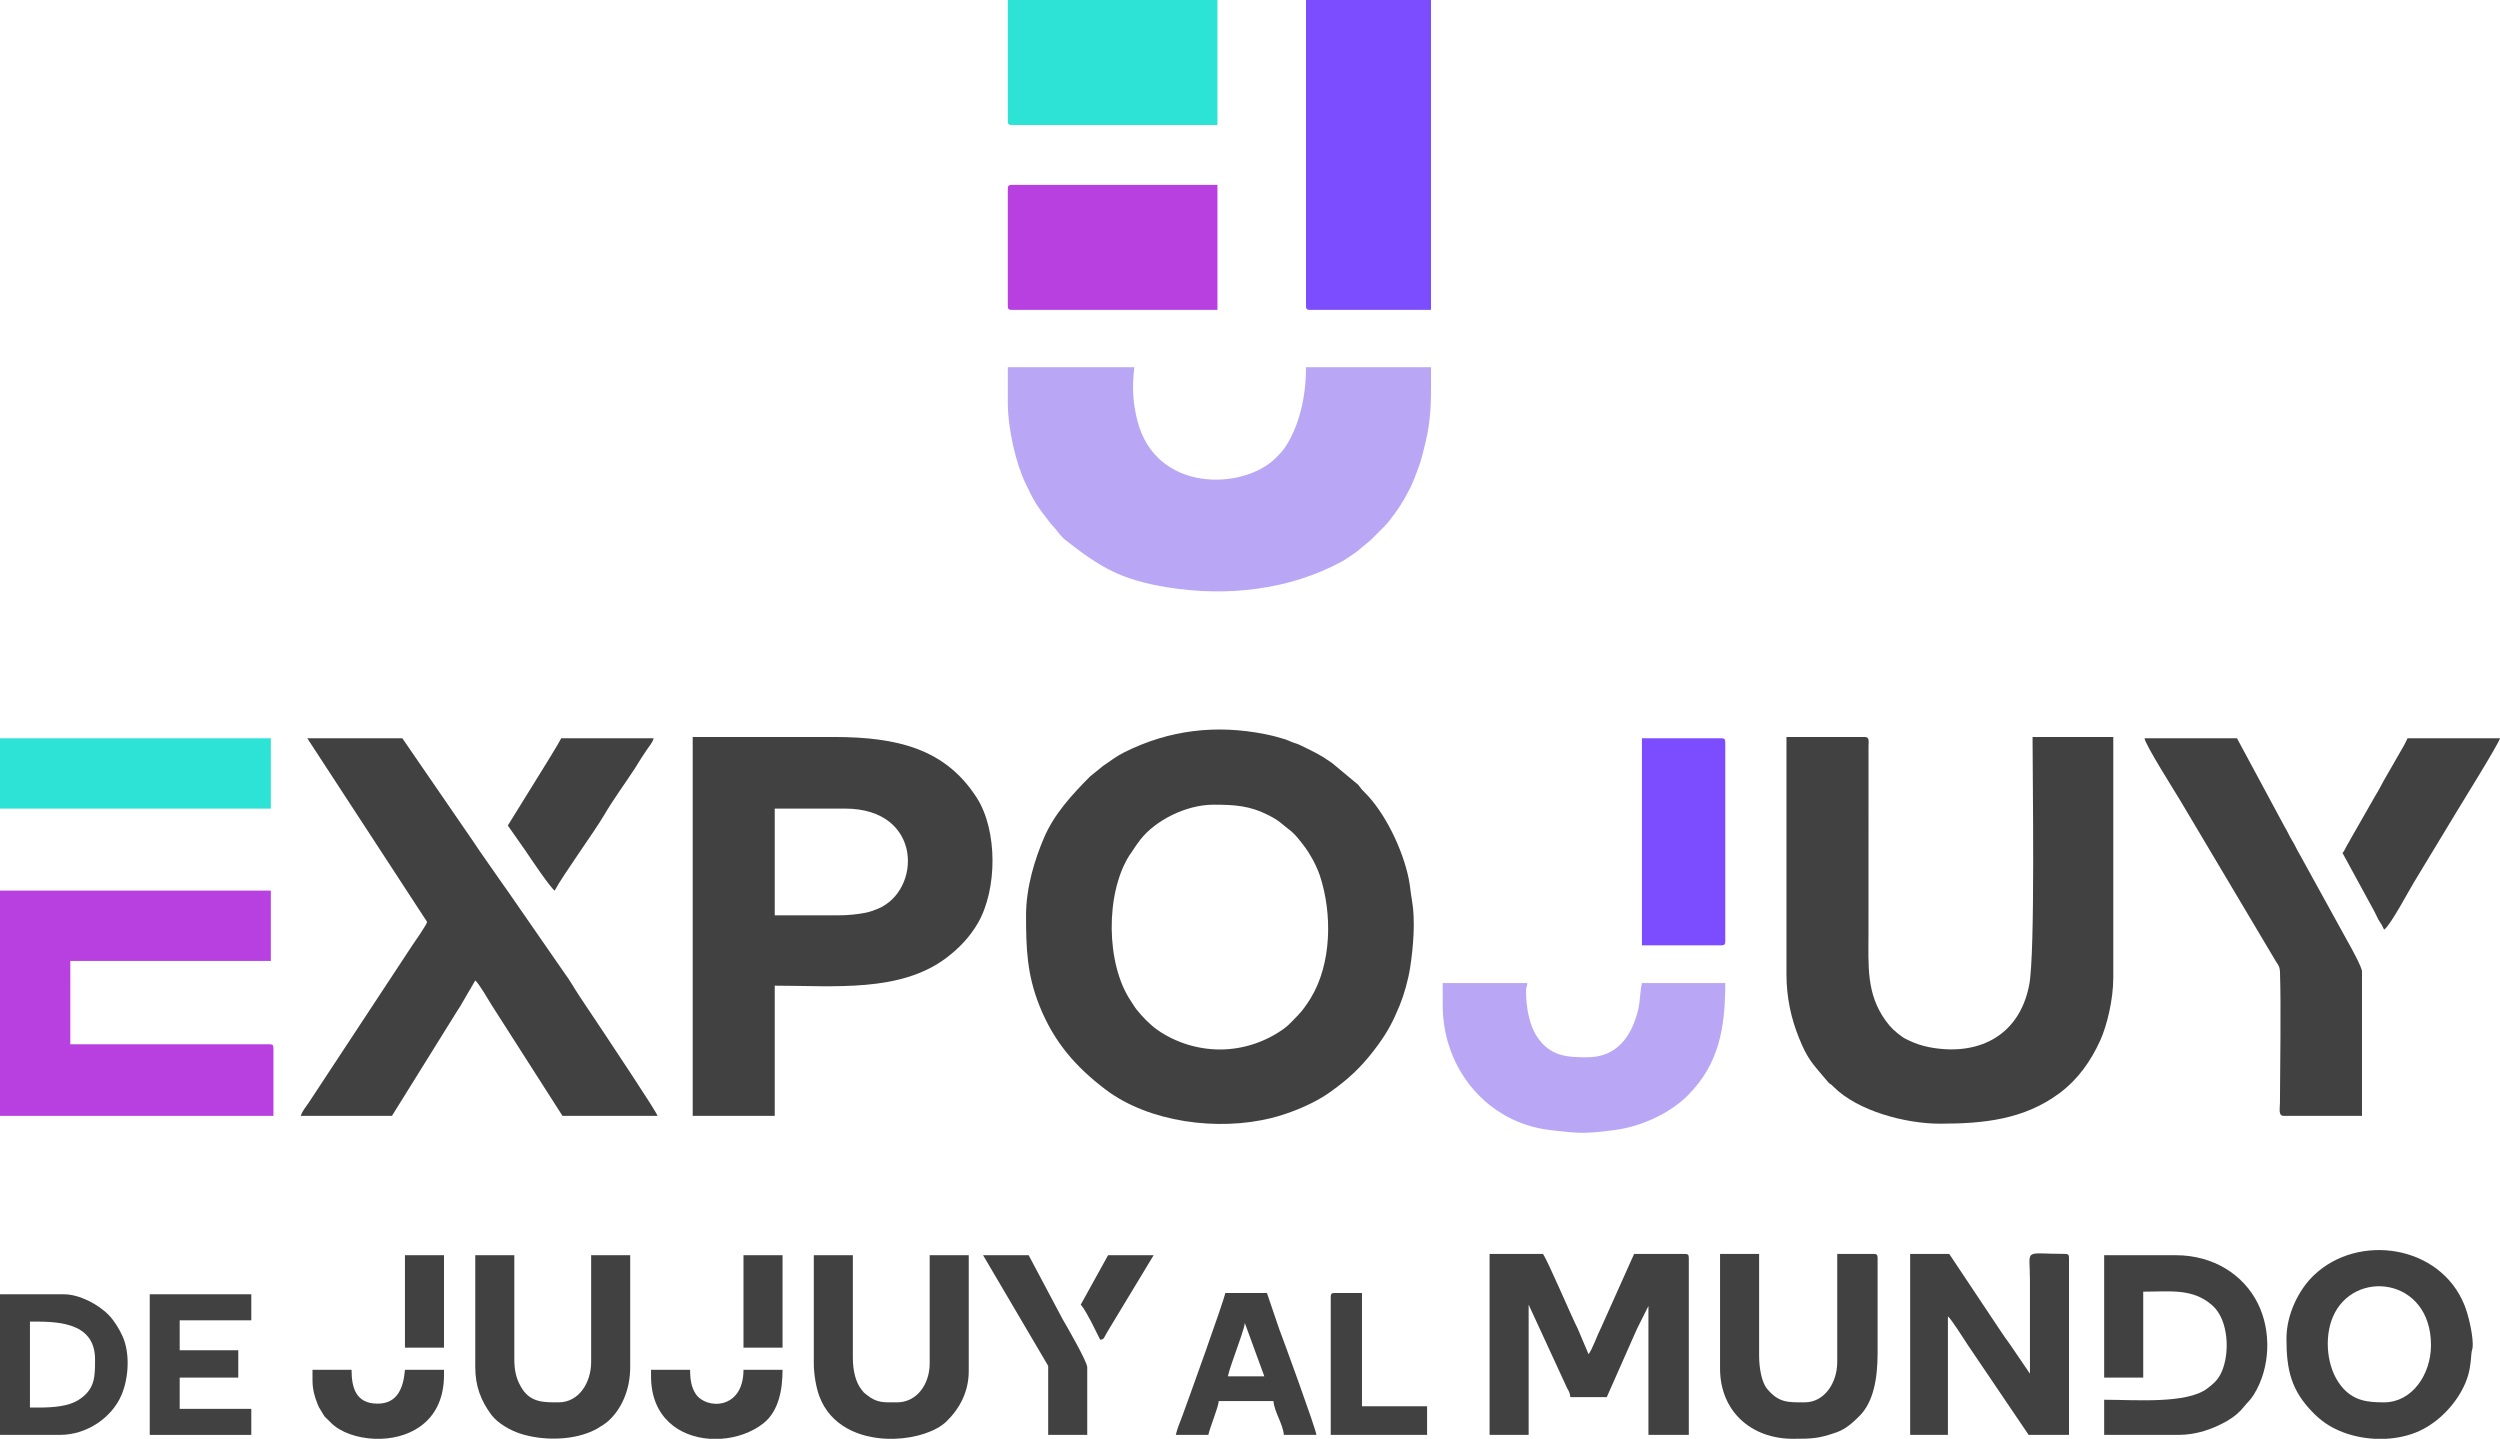
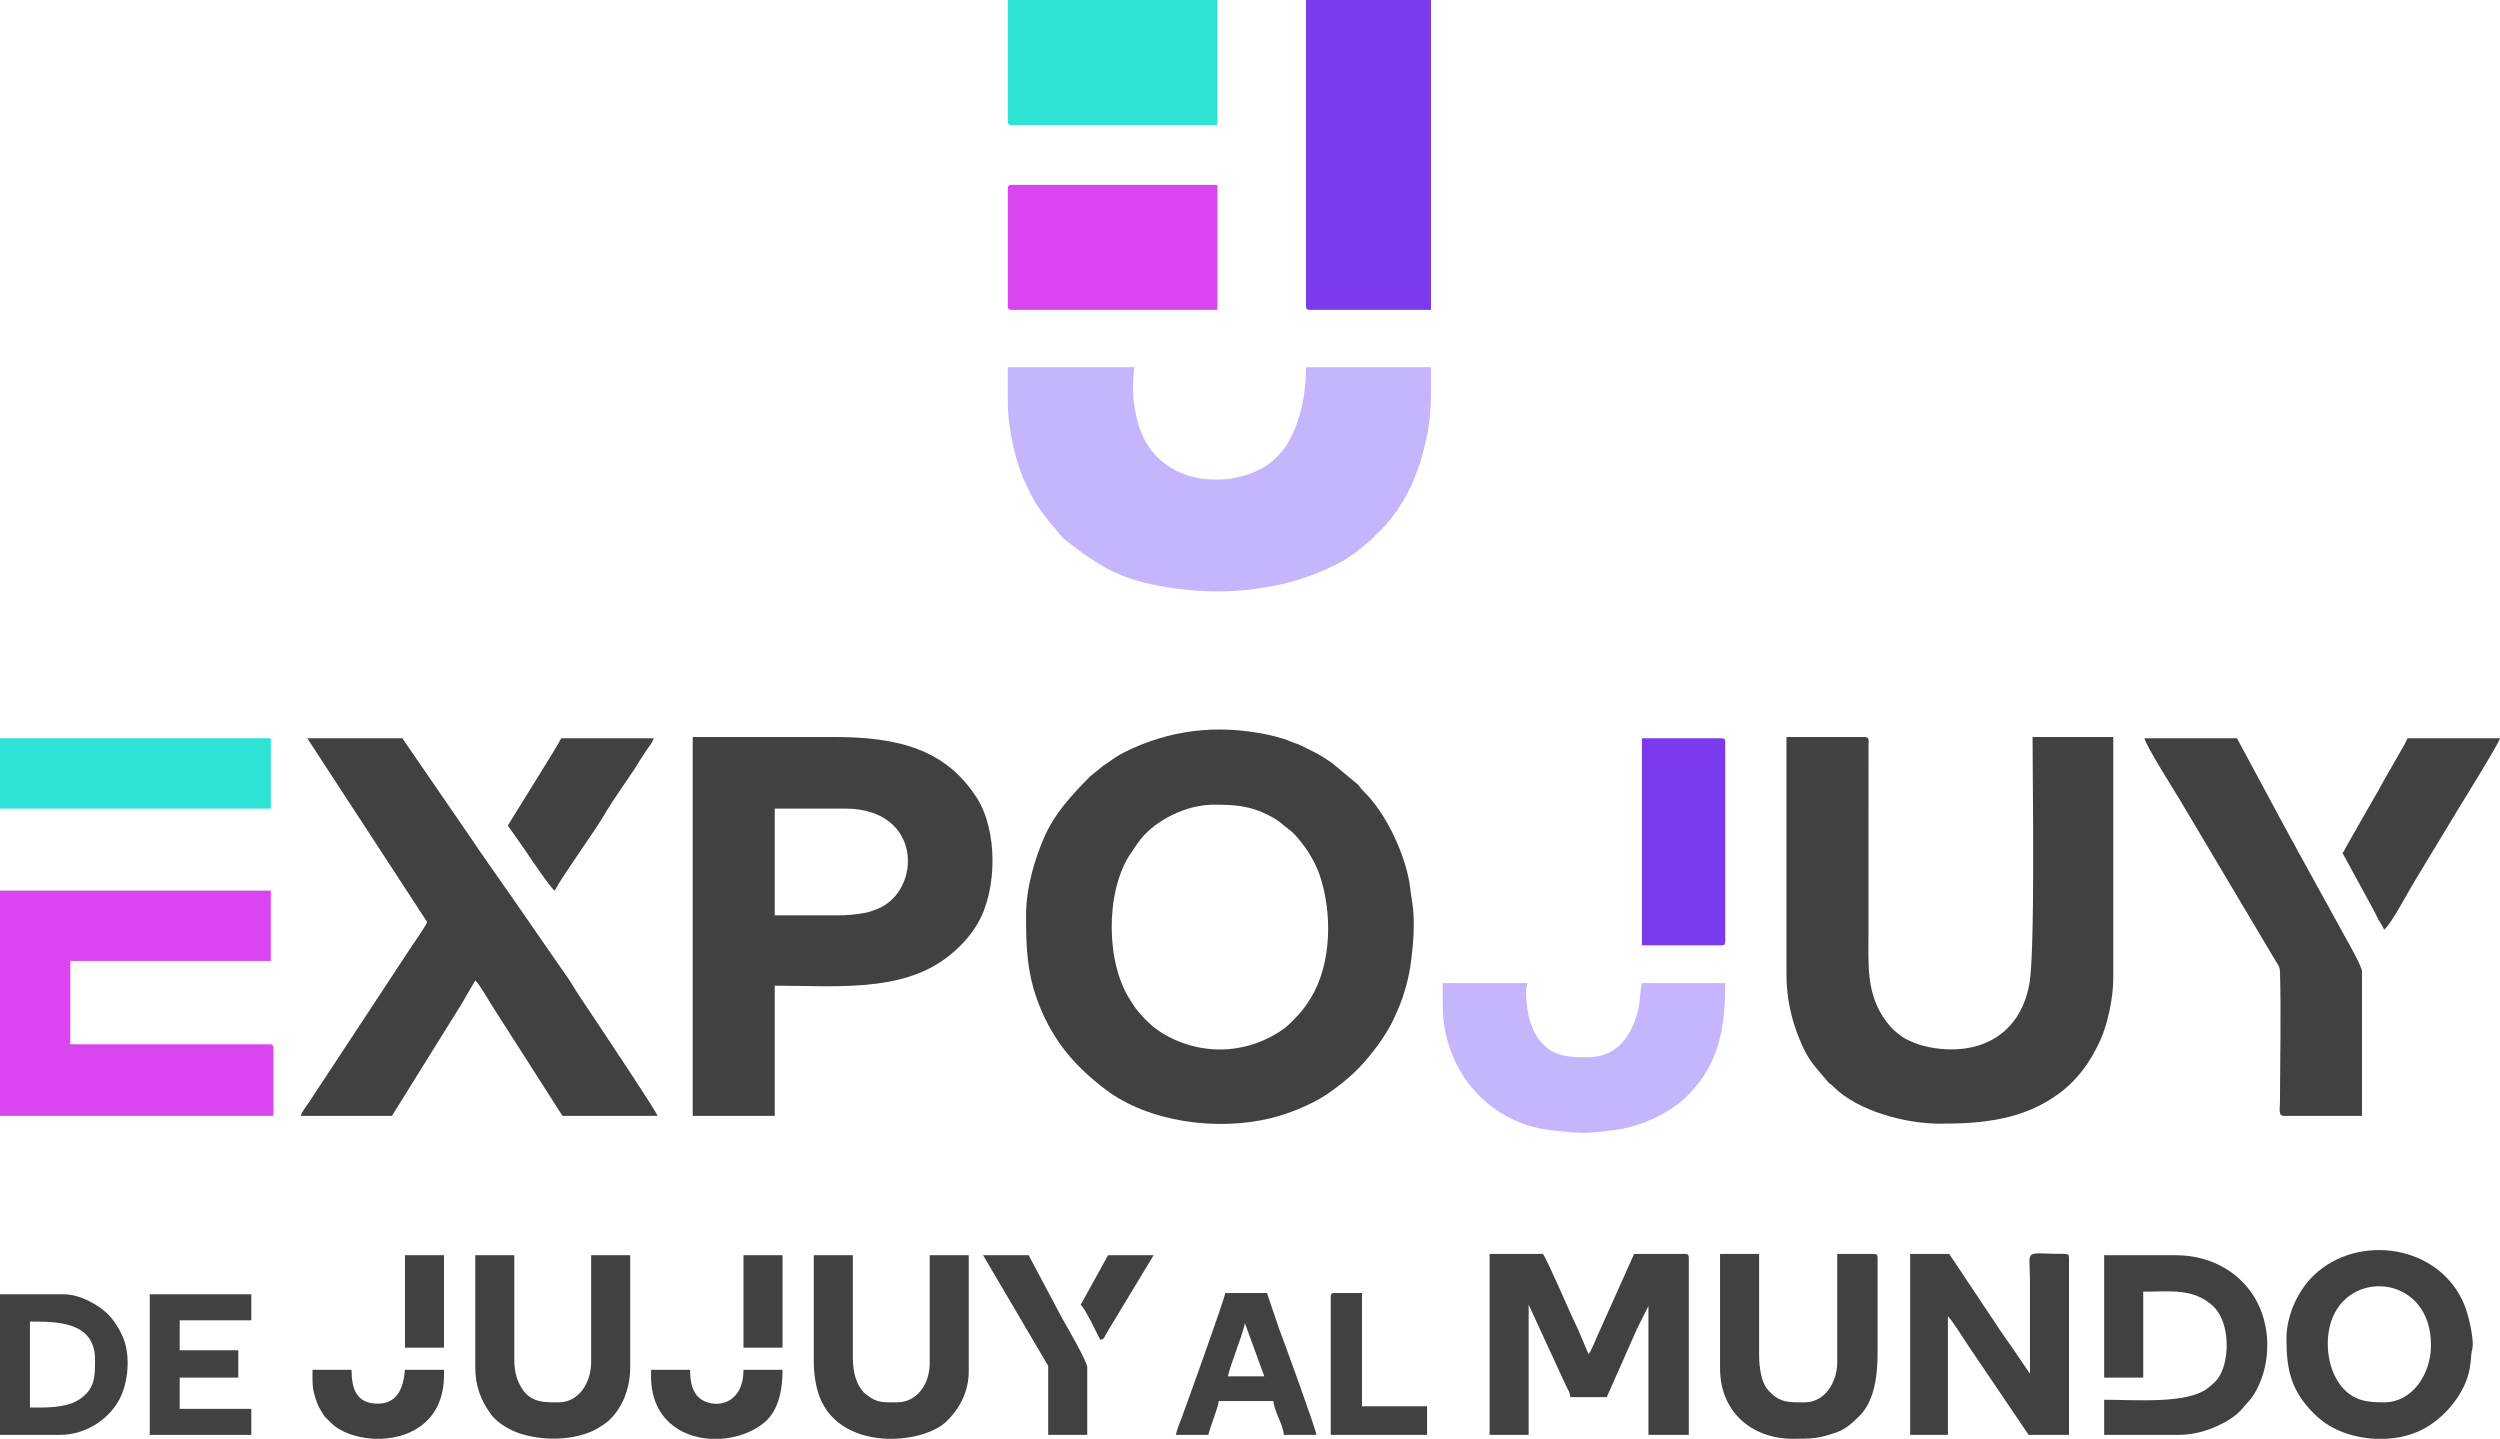
<svg xmlns="http://www.w3.org/2000/svg" xml:space="preserve" width="215.686mm" height="124.132mm" version="1.1" style="shape-rendering:geometricPrecision; text-rendering:geometricPrecision; image-rendering:optimizeQuality; fill-rule:evenodd; clip-rule:evenodd" viewBox="0 0 11811.68 6797.86">
  <defs>
    <style type="text/css">
   
-     .fil1 {fill:#b9a6f5}
+     .fil1 {fill:#c4b5fd}
    .fil0 {fill:#424141}
-     .fil3 {fill:#7c4dff}
+     .fil3 {fill:#7c3aed}
    .fil4 {fill:#2de3d6}
-     .fil2 {fill:#b83fe0}
+     .fil2 {fill:#d946ef}
   
  </style>
  </defs>
  <g id="Capa_x0020_1">
    <path class="fil0" d="M5764.35 4958.44c-105.73,0 -210.4,-32.95 -295.43,-92.15 -35.45,-24.68 -72.47,-63.34 -99.5,-97.36 -9.73,-12.25 -17.55,-26.36 -27.1,-40.57 -117.64,-175.13 -119.61,-506.25 -7.37,-685.32l37.18 -55.09c9.57,-11.03 8,-11.19 15.78,-21.13 71.79,-91.75 217.02,-164.93 345.68,-164.93 102.89,0 172.81,5.48 258.5,49.08 55.24,28.12 58.66,38.47 94.61,65.34 33.64,25.13 53.46,53.16 79.24,86.85 10.7,13.99 17.09,25.52 26.59,41.08 15.38,25.17 33.33,62.28 43.24,92.11 59.84,180.34 55.94,417.61 -43.2,579.75 -14.95,24.46 -38.5,58.71 -57.49,77.86 -18.77,18.93 -45.23,48.83 -65.49,63.7 -87.31,64.07 -195.54,100.78 -305.25,100.78zm-916.64 -633.65c0,157.02 4.47,279.97 63.88,428.27 68.1,170 170.12,287.34 312.42,395.05 202.83,153.52 528.27,197.84 783.96,133.93 78.44,-19.61 171.15,-56.49 239.97,-98.39 25.53,-15.53 46.19,-30.66 69.05,-47.85 80.03,-60.15 136.26,-119.89 194.19,-199.54 45.97,-63.21 71.18,-111.43 102.16,-186.98 20.23,-49.36 39.93,-118.56 49.2,-178.41 14.88,-96.13 25.28,-222.01 8.61,-316.22 -6.77,-38.28 -8.17,-66.71 -15.19,-101.7 -27.68,-138 -112.06,-314.78 -210.29,-411.05 -15.77,-15.46 -15.29,-17.49 -27.95,-33.56l-124.21 -103.41c-60.33,-42.23 -80.08,-49.59 -145.58,-82.04 -16.26,-8.06 -24.93,-10.2 -39.92,-15.44 -17.83,-6.24 -20.35,-9.69 -39.79,-15.58 -33.59,-10.18 -57.64,-16.68 -93.2,-23.69 -228.63,-45.09 -449.28,-20.39 -661.86,85.52 -43.72,21.78 -66.44,41.93 -101.27,64.83l-61.24 49.51c-85.62,86.29 -170.26,177.43 -218.79,291.81 -41.33,97.4 -84.14,229.78 -84.14,364.95z" />
    <path class="fil0" d="M8440.43 4601.62c0,115.97 23.73,213.23 57.89,298.93 40.29,101.09 63.34,122.22 118.94,188.65 42.22,50.46 17.39,17.27 46.23,46.05 113.98,113.8 338.38,173.84 502.87,173.84 207.19,0 397.18,-20.3 563.61,-143.86 87.02,-64.59 148.68,-151.51 193.13,-249.81 31.69,-70.1 61.47,-193.5 61.47,-295.35l0 -1138.1 -381.42 0c0,199.14 13.09,1021.89 -15.84,1171.47 -48.53,250.85 -253.67,338.32 -476.84,293.21 -29.84,-6.03 -62.51,-16.7 -87.75,-29.13 -14.36,-7.08 -23.95,-10.77 -35.94,-19.42 -32.34,-23.38 -51.98,-41.06 -75.18,-72.47 -95.22,-128.9 -83.59,-262.65 -83.59,-420.87l0.17 -879.9c0.25,-23.02 5.6,-42.9 -18.62,-42.9l-369.12 0 0 1119.65z" />
    <path class="fil0" d="M3955.68 4324.79l-295.29 0 0 -504.45 332.21 0c368.34,0 362.89,388.46 153.85,473.75 -17.56,7.16 -35.46,13.84 -55.75,18.06 -39.37,8.19 -88.15,12.64 -135.01,12.64zm-682.86 947.39l387.57 0 0 -615.19c280.76,0 595.03,33.7 813.74,-133.66 58.78,-44.98 108.77,-97.57 145.89,-161.71 92.91,-160.51 93.34,-438.49 -4.75,-591.85 -147.95,-231.32 -373.63,-287.8 -678.05,-287.8l-664.4 0 0 1790.21z" />
    <path class="fil1" d="M4761.58 1900.93c0,128.24 39.83,291.05 81.94,379.45 40.55,85.15 52.57,106.47 109.89,179.25 12.95,16.44 13.2,17.78 28.21,33.3 16.17,16.71 23.7,36.35 55.62,61.27 161.6,126.15 258.15,185.07 480.37,220.95 280.39,45.27 575.46,11.69 820.96,-121.57 24.51,-13.3 47.23,-30.94 70.52,-46.37l67.33 -55.71c20.87,-21.05 37.41,-37.55 58.43,-58.45 24.91,-24.79 34.23,-39.81 55.52,-67.52 27.58,-35.88 68.89,-107.19 86.97,-152.96 35.33,-89.43 34.58,-88.71 57.7,-182.21 30.72,-124.2 25.9,-228.65 25.9,-355.52l-590.58 0c0,150.2 -34.76,275.74 -92.35,369.05 -13.84,22.43 -31.41,40.78 -50.68,60.05 -151.51,151.51 -568.14,167.15 -654.32,-179.28 -22.32,-89.72 -24.13,-160.77 -13.58,-249.66l-597.87 -0.16 0 166.1z" />
    <path class="fil0" d="M2017.83 4355.55c0,11.35 -60.79,97.33 -71.37,113.2l-488.44 741.93c-11.42,17.01 -31.4,40.82 -36.93,61.5l430.64 0 297.3 -477.83c9.44,-16.39 14.44,-22.69 23.92,-37.6l72.5 -124.37c15.49,11.35 62.88,92.48 76.26,114.44l335.91 525.36 449.09 0c-5.72,-21.43 -224.29,-348.1 -253.38,-392.57l-113.28 -169.71c-27.2,-40.52 -46.57,-77.65 -75.21,-115.51l-266.8 -385.3c-13.48,-20.22 -23.87,-32.6 -38.18,-54.1l-93.53 -134.09c-8.25,-11.33 -12.39,-18.62 -19.67,-29.56l-345.74 -503.22 -449.09 0 565.98 867.42z" />
    <path class="fil2" d="M-0 5272.18l1291.9 0 0 -319.9c0,-14.17 -4.28,-18.46 -18.46,-18.46l-941.24 0 0 -393.72 947.39 0 0 -332.21 -1279.6 0 0 1064.28z" />
    <path class="fil3" d="M6170.37 1445.7c0,14.17 4.28,18.46 18.46,18.46l572.13 0 0 -1464.16 -590.58 0 0 1445.7z" />
    <path class="fil0" d="M10790.46 5272.18l369.12 0 0 -682.86c0,-18.89 -53.8,-117.51 -67.76,-141.4l-225.09 -408.56c-14.68,-23.89 -21.76,-42.99 -36.91,-67.68 -14.68,-23.89 -21.76,-42.99 -36.92,-67.67l-223.91 -415.89 -436.78 0c2.44,29.34 145.51,254.75 165.93,289.31l454.18 763.9c12.15,19.24 19.09,24.53 19.99,53.83 5.16,168.77 0.53,431.46 -0.31,615.5 -0.13,28.49 -8.7,61.51 18.47,61.51z" />
    <path class="fil1" d="M6816.32 4749.27c0,300.09 209.67,556.22 510.77,590.42 138.28,15.71 159.5,17.58 300.67,-0.45 125.64,-16.04 262.21,-79.09 346.66,-163.96 145.98,-146.71 176.87,-315.54 176.87,-530.6l-393.72 0c-9.39,40.29 -8.03,88.04 -18.41,129.24 -30.79,122.31 -99.64,221.42 -239.97,221.42 -93.19,0 -173.95,-3.44 -236.37,-95.84 -35.06,-51.9 -52.78,-133.54 -52.78,-217.91 0,-23.17 4.05,-11.63 6.16,-36.91l-399.88 0 0 104.58z" />
    <path class="fil4" d="M4761.58 572.12c0,14.18 4.28,18.46 18.46,18.46l972 0 0 -590.58 -990.46 0 0 572.12z" />
    <path class="fil2" d="M4761.58 892.02l0 553.68c0,14.17 4.28,18.46 18.46,18.46l972 0 0 -590.59 -972 0c-14.17,0 -18.46,4.28 -18.46,18.46z" />
    <path class="fil0" d="M7037.79 6779.4l184.56 0 0 -615.19 174.69 378.98c9.57,23.83 19.88,30.39 22.17,57.81l172.25 0 118.86 -268.71c9.79,-20.41 14.86,-34.92 24.6,-55.37l53.41 -106.55 0 609.04 190.71 0 0 -836.66c0,-14.18 -4.28,-18.45 -18.46,-18.45l-239.92 0 -133.21 297.42c-10.77,21.63 -16.83,39.69 -26.75,59.38 -14.55,28.9 -39.78,98.96 -55.37,116.89l-51.27 -120.98c-32.86,-64.55 -137.98,-313.8 -164.04,-352.71l-252.23 0 0 855.11z" />
    <path class="fil0" d="M9024.86 6779.4l178.4 0 0 -559.82c16.06,11.77 78.72,112.6 95.89,137.89l285.53 421.93 190.71 0 0 -836.66c0,-14.18 -4.28,-18.45 -18.46,-18.45 -200.99,0 -166.1,-30.78 -166.1,123.03l0 442.94 -94.72 -139.05c-18.29,-25.09 -30.93,-43.27 -48.01,-68.88l-238.69 -358.04 -184.56 0 0 855.11z" />
    <polygon class="fil4" points="-0,3820.34 1279.6,3820.34 1279.6,3488.13 -0,3488.13 " />
    <path class="fil0" d="M11264.16 6625.61c-76.45,0 -146.54,-5.62 -204.18,-78.81 -68.08,-86.42 -78.89,-227.26 -38.41,-323.74 96.7,-230.47 464.06,-189.1 464.06,131.86 0,139.79 -90.05,270.69 -221.47,270.69zm8.23 172.25l-52.07 0c-58.95,-3 -117.48,-16.11 -169.59,-38.8 -46.71,-20.34 -83.44,-45.68 -120.3,-82.71 -107.37,-107.82 -127.66,-207.27 -127.66,-352.19 0,-109.38 54.18,-227.59 130.59,-300.04 210.12,-199.23 595.91,-142.42 710.35,141.97 19.63,48.78 37.99,131.36 39.25,182.67 0.7,28.31 -5.04,26.08 -6.63,49.22 -3.5,51.06 -8.9,91.01 -28.72,137.37 -40.81,95.49 -124.53,183.42 -217.27,225.66 -47.99,21.86 -102.35,33.98 -157.94,36.85z" />
    <path class="fil3" d="M7757.57 4466.28l375.27 0c14.17,0 18.46,-4.28 18.46,-18.46l0 -941.24c0,-14.18 -4.28,-18.46 -18.46,-18.46l-375.27 0 0 978.15z" />
    <path class="fil0" d="M9941.49 6508.72l184.56 0 0 -406.03c126.61,0 235.03,-17.46 327.71,66.01 76.51,68.91 82.59,226.67 41.55,315.56 -16.35,35.41 -35.79,52.12 -66.1,75.4 -96.98,74.47 -340.73,53.65 -487.73,53.65l0 166.1 350.66 0c84.81,0 163.6,-27.71 229.64,-65.64 35.08,-20.15 61.04,-42.69 82.96,-70.84 12.25,-15.73 27.2,-26.86 44.14,-54.29 78.09,-126.42 83.83,-299.49 18.53,-430.57 -68.21,-136.94 -211.48,-227.62 -387.58,-227.62l-338.36 0 0 578.28z" />
    <path class="fil0" d="M8126.68 6465.66c0,202.88 147.67,332.2 344.5,332.2 91.64,0 121.71,-1.29 203.9,-29.87 46.63,-16.22 79.65,-47.2 111.48,-79.23 63.57,-63.98 84.5,-171.4 84.5,-296.92l0 -449.09c0,-14.18 -4.28,-18.45 -18.46,-18.45l-172.26 0 0 510.6c0,98.06 -59.92,190.71 -153.8,190.71 -78.72,0 -121.35,2.84 -176.93,-62.99 -26.92,-31.88 -38.38,-100.22 -38.38,-158.48l0 -479.84 -184.55 0 0 541.36z" />
    <path class="fil0" d="M3844.95 6441.05c0,52.35 11.03,114.1 25.23,153.17 52.22,143.64 191.06,199.91 325.45,203.65l28.96 0c102.47,-2.81 198.42,-35.2 246.45,-81.38 62.9,-60.48 105.98,-141.41 105.98,-238.52l0 -547.52 -184.56 0 0 510.61c0,100.46 -61.93,184.56 -153.8,184.56 -63.54,0 -94.66,3.99 -143.31,-35.1 -17.02,-13.67 -10.91,-7.5 -24.64,-24.57 -27.56,-34.26 -41.21,-90.03 -41.21,-149.5l0 -486 -184.56 0 0 510.61z" />
    <path class="fil0" d="M2245.45 6459.5c0,89.25 26.97,159.25 76.25,225.2 29.61,39.62 88.38,72.75 133.68,87.8 109.57,36.37 261.6,35.03 364.33,-21.72 15.72,-8.69 42.63,-26.24 54.88,-37.4 59.08,-53.79 102.94,-143.3 102.94,-253.88l0 -529.06 -184.56 0 0 504.46c0,97.3 -57.44,190.71 -153.8,190.71 -63.93,0 -128.69,2.69 -171.15,-62.63 -25.05,-38.53 -38.02,-78.25 -38.02,-140.39l0 -492.15 -184.56 0 0 529.06z" />
    <path class="fil0" d="M11067.29 4029.49l147.56 270.77c8.52,14.58 13.48,28.63 22.57,45.1 7.38,13.36 8.04,11.79 14.34,22.57 4.81,8.23 7.95,16.13 12.39,24.52 30.17,-20.21 120.94,-191.67 140.25,-222.71l204.09 -337.28c11.73,-19.86 197.08,-318.15 203.18,-344.34l-436.79 0c-5.82,11 -9.47,20.44 -16.34,32.88l-96.5 168.02c-13.74,25.1 -25.07,47.82 -39.7,71.03l-114.09 199.66c-8.59,15.7 -11.08,20.53 -20.05,35.31l-10.55 20.21c-0.67,1.17 -1.5,2.89 -2.18,3.98 -9.65,15.4 -0.38,1.31 -8.17,10.28z" />
    <path class="fil0" d="M184.56 6650.21l-43.07 0 0 -406.03c112.26,0 307.6,-5.94 307.6,178.4 0,82.21 0.53,141.65 -78.62,192.07 -44.88,28.59 -114.24,35.56 -185.92,35.56zm-184.56 129.19l282.99 0c128.64,0 245.85,-82.23 291.13,-188.72 34.7,-81.62 40.84,-199.17 4.23,-278.89 -15.04,-32.76 -37.86,-70.64 -62.99,-96.96 -49.91,-52.26 -140.25,-99.83 -213.91,-99.83l-301.44 0 0 664.4z" />
    <path class="fil0" d="M2399.25 3900.31l81.17 115.69c24.08,36.12 119.28,177.83 140.3,191.9 39.53,-74.7 186.33,-276.2 233.62,-356.96 43.26,-73.89 98.91,-149.49 146.65,-222.47 10.9,-16.66 16.48,-28.13 28.21,-45.61 11.31,-16.84 18.69,-28.02 29.54,-44.28 11.26,-16.89 24.17,-30.36 29.53,-50.45l-436.79 0c-19.46,36.77 -40.75,68.78 -61.67,104.42l-190.55 307.75z" />
    <path class="fil0" d="M5881.23 6250.34l92.28 252.23 -172.25 0c9.34,-40.09 26.97,-83.98 40.75,-125.35 8.24,-24.7 39.22,-107.45 39.22,-126.88zm-326.06 529.06l153.8 0c10.31,-44.23 46.52,-127.56 49.22,-159.95l258.38 0c4.42,53.16 44.79,106.79 49.21,159.95l153.8 0c-2.39,-28.67 -160.74,-462 -175.97,-500.74l-57.81 -169.81 -196.86 0c-2.2,26.38 -181.8,524.74 -203.76,583.68 -9.95,26.72 -22.71,55.55 -30.01,86.88z" />
    <polygon class="fil0" points="707.47,6779.4 1187.32,6779.4 1187.32,6656.36 848.96,6656.36 848.96,6508.72 1125.8,6508.72 1125.8,6379.53 848.96,6379.53 848.96,6238.03 1187.32,6238.03 1187.32,6115 707.47,6115 " />
    <path class="fil0" d="M4952.29 6453.35l0 326.05 184.56 0 0 -319.9c0,-25.51 -96.28,-192.58 -116.8,-227.7l-160.03 -301.36 -215.32 0 307.59 522.91z" />
    <path class="fil0" d="M6287.26 6127.3l0 652.1 455.24 0 0 -135.34 -307.6 0 0 -535.22 -129.19 0c-14.18,0 -18.46,4.28 -18.46,18.46z" />
    <path class="fil0" d="M1476.46 6521.02c0,46.84 11.48,81.68 25.32,116.17 4.97,12.4 5.64,12.71 12.78,24.12 27.8,44.42 5.04,16.37 49.51,61.23 43.52,43.89 122.53,72.23 206.64,75.32l30.65 0c146.08,-5.46 296.44,-89.3 296.44,-301.44l0 -24.61 -184.56 0c-7.19,86.42 -35.66,159.95 -129.19,159.95 -103.24,0 -123.04,-76.07 -123.04,-159.95l-184.55 0 0 49.21z" />
    <path class="fil0" d="M3075.96 6502.57c0,194.77 133.57,285.36 276.94,295.29l54.02 0c73.38,-5.04 145.28,-30.3 199.28,-72.65 73.9,-57.97 91.1,-161.47 91.1,-253.4l-184.56 0c0,189.02 -175.48,188.53 -225.33,114.59 -20.33,-30.16 -26.9,-66.98 -26.9,-114.59l-184.56 0 0 30.76z" />
    <polygon class="fil0" points="3512.74,6367.22 3697.3,6367.22 3697.3,5930.44 3512.74,5930.44 " />
    <polygon class="fil0" points="1913.24,6367.22 2097.8,6367.22 2097.8,5930.44 1913.24,5930.44 " />
    <path class="fil0" d="M5106.09 6164.21c20.96,24.12 30.95,48.93 49.13,80.06l43.15 86.04c20.55,-5.49 12.33,-1.86 36.74,-43.23l215.49 -356.65 -215.32 0 -129.19 233.77z" />
  </g>
</svg>
